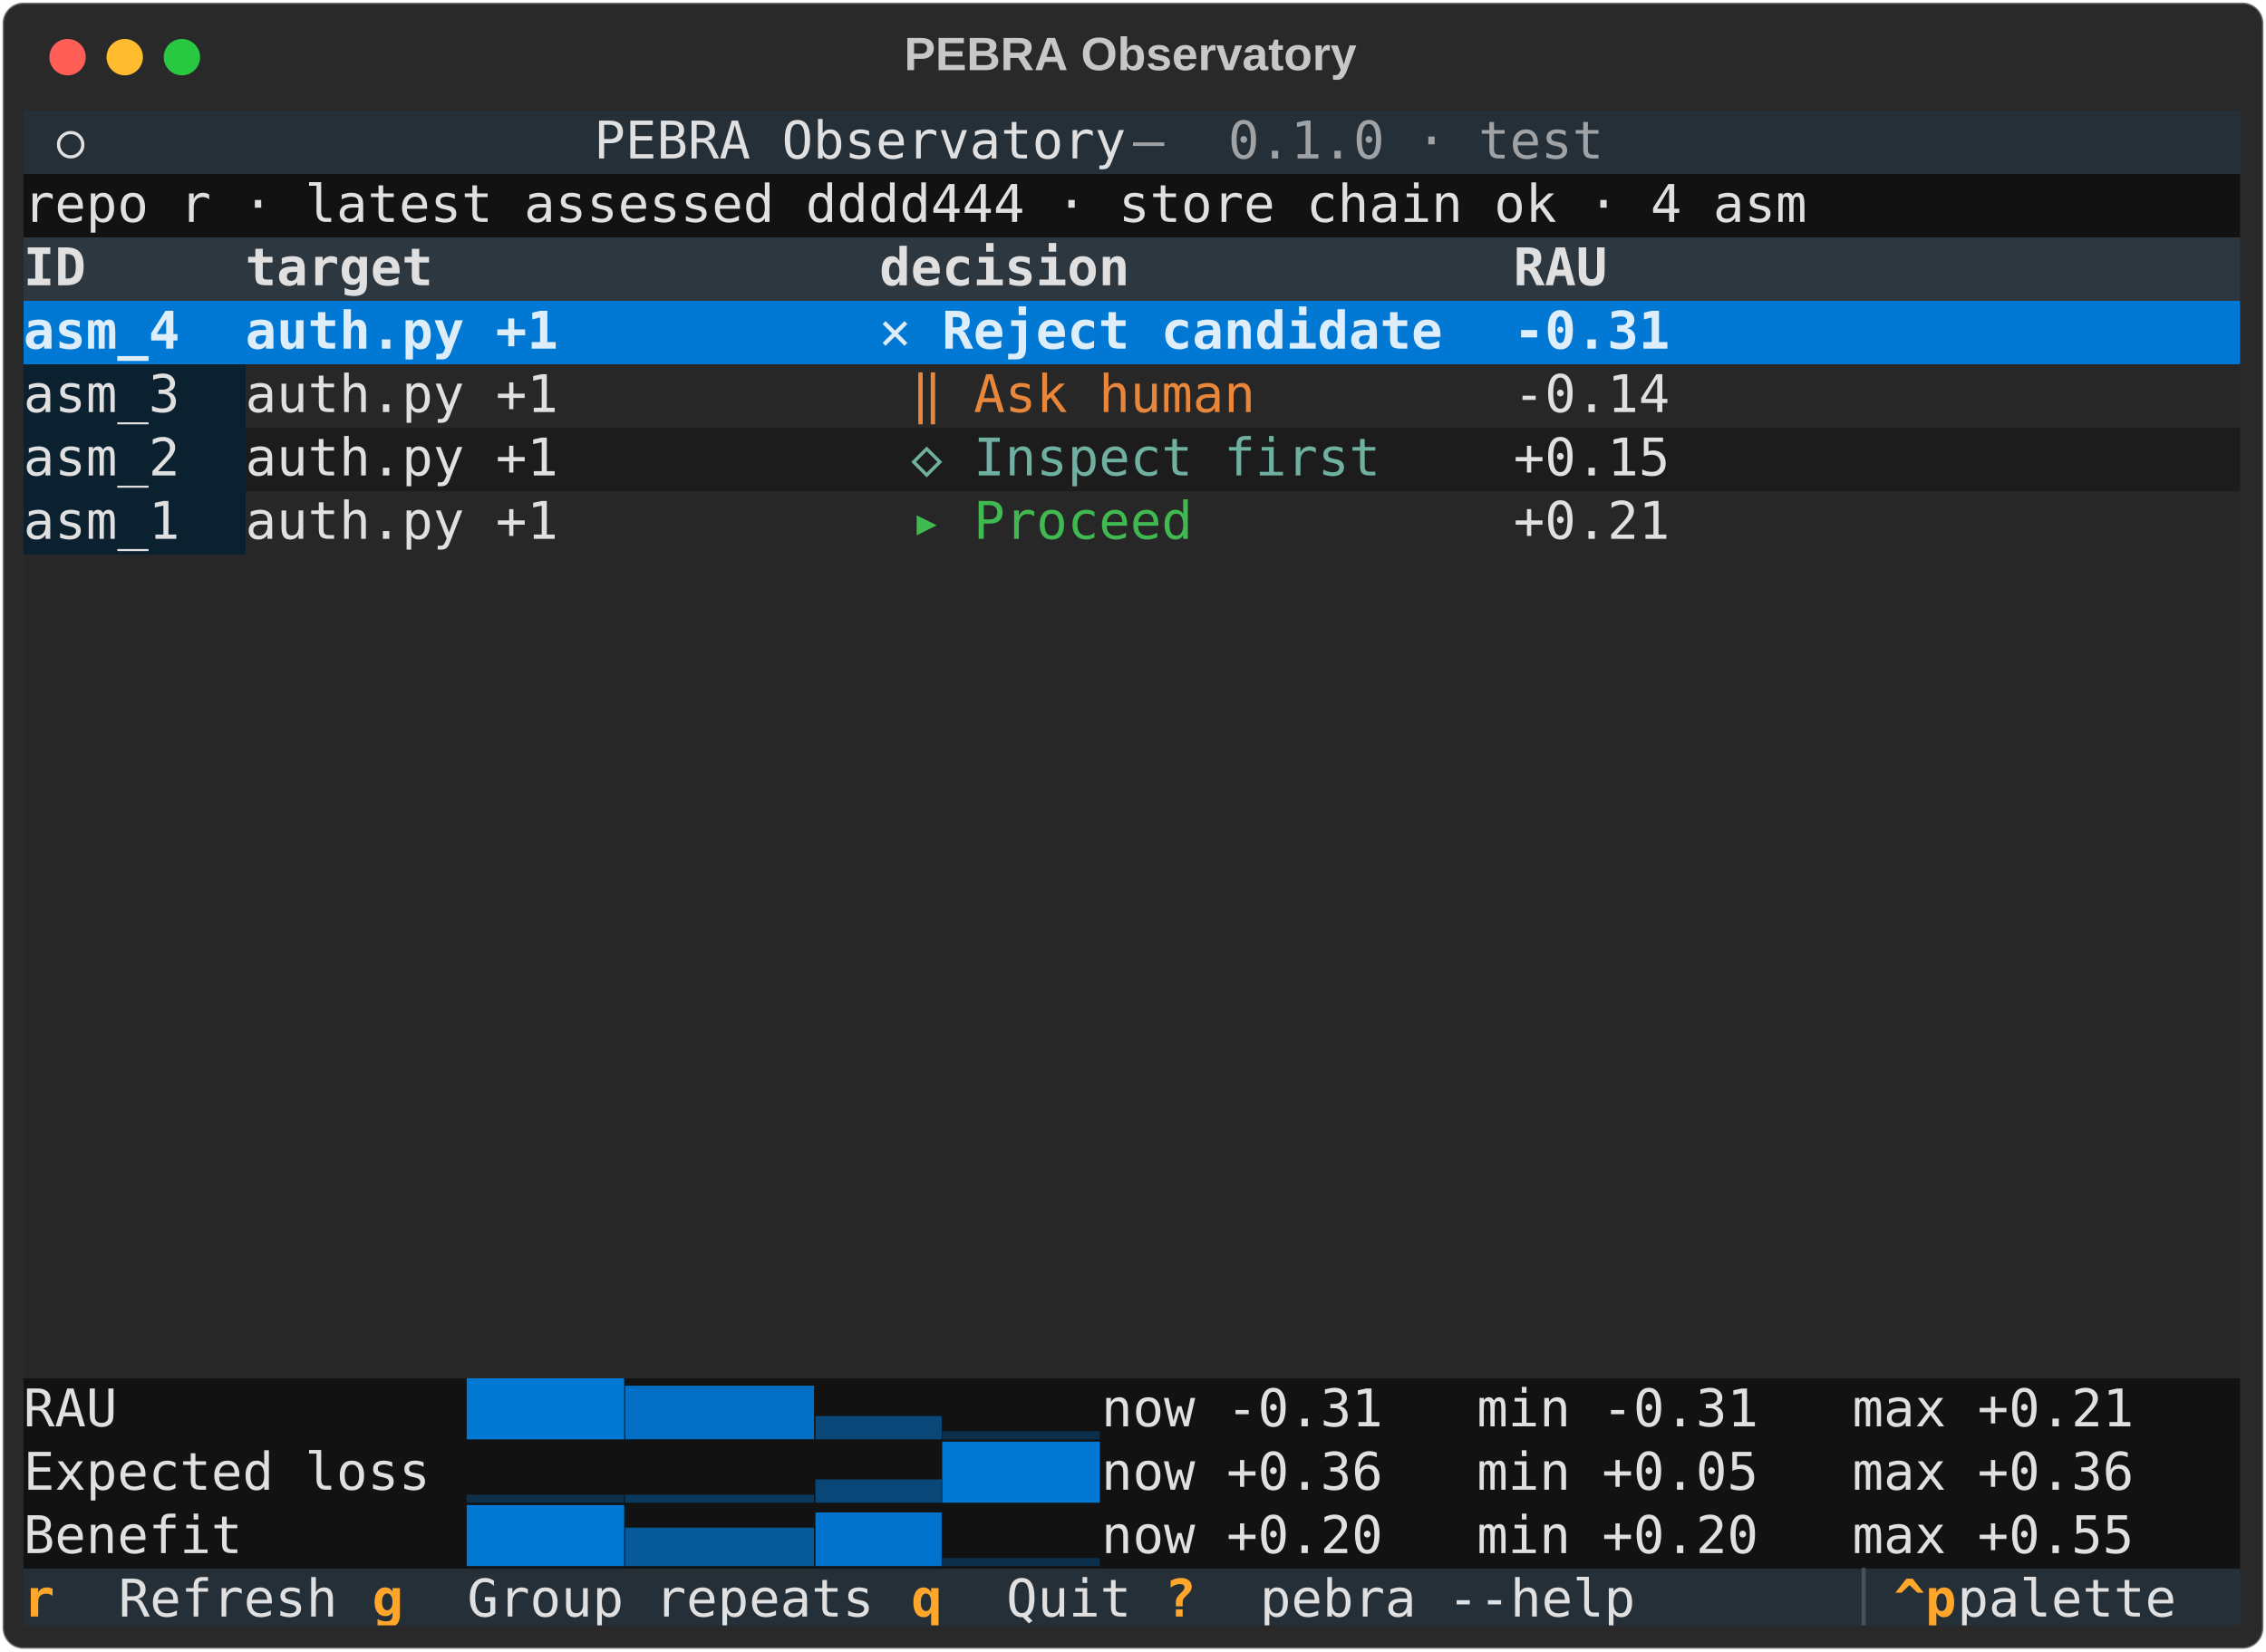
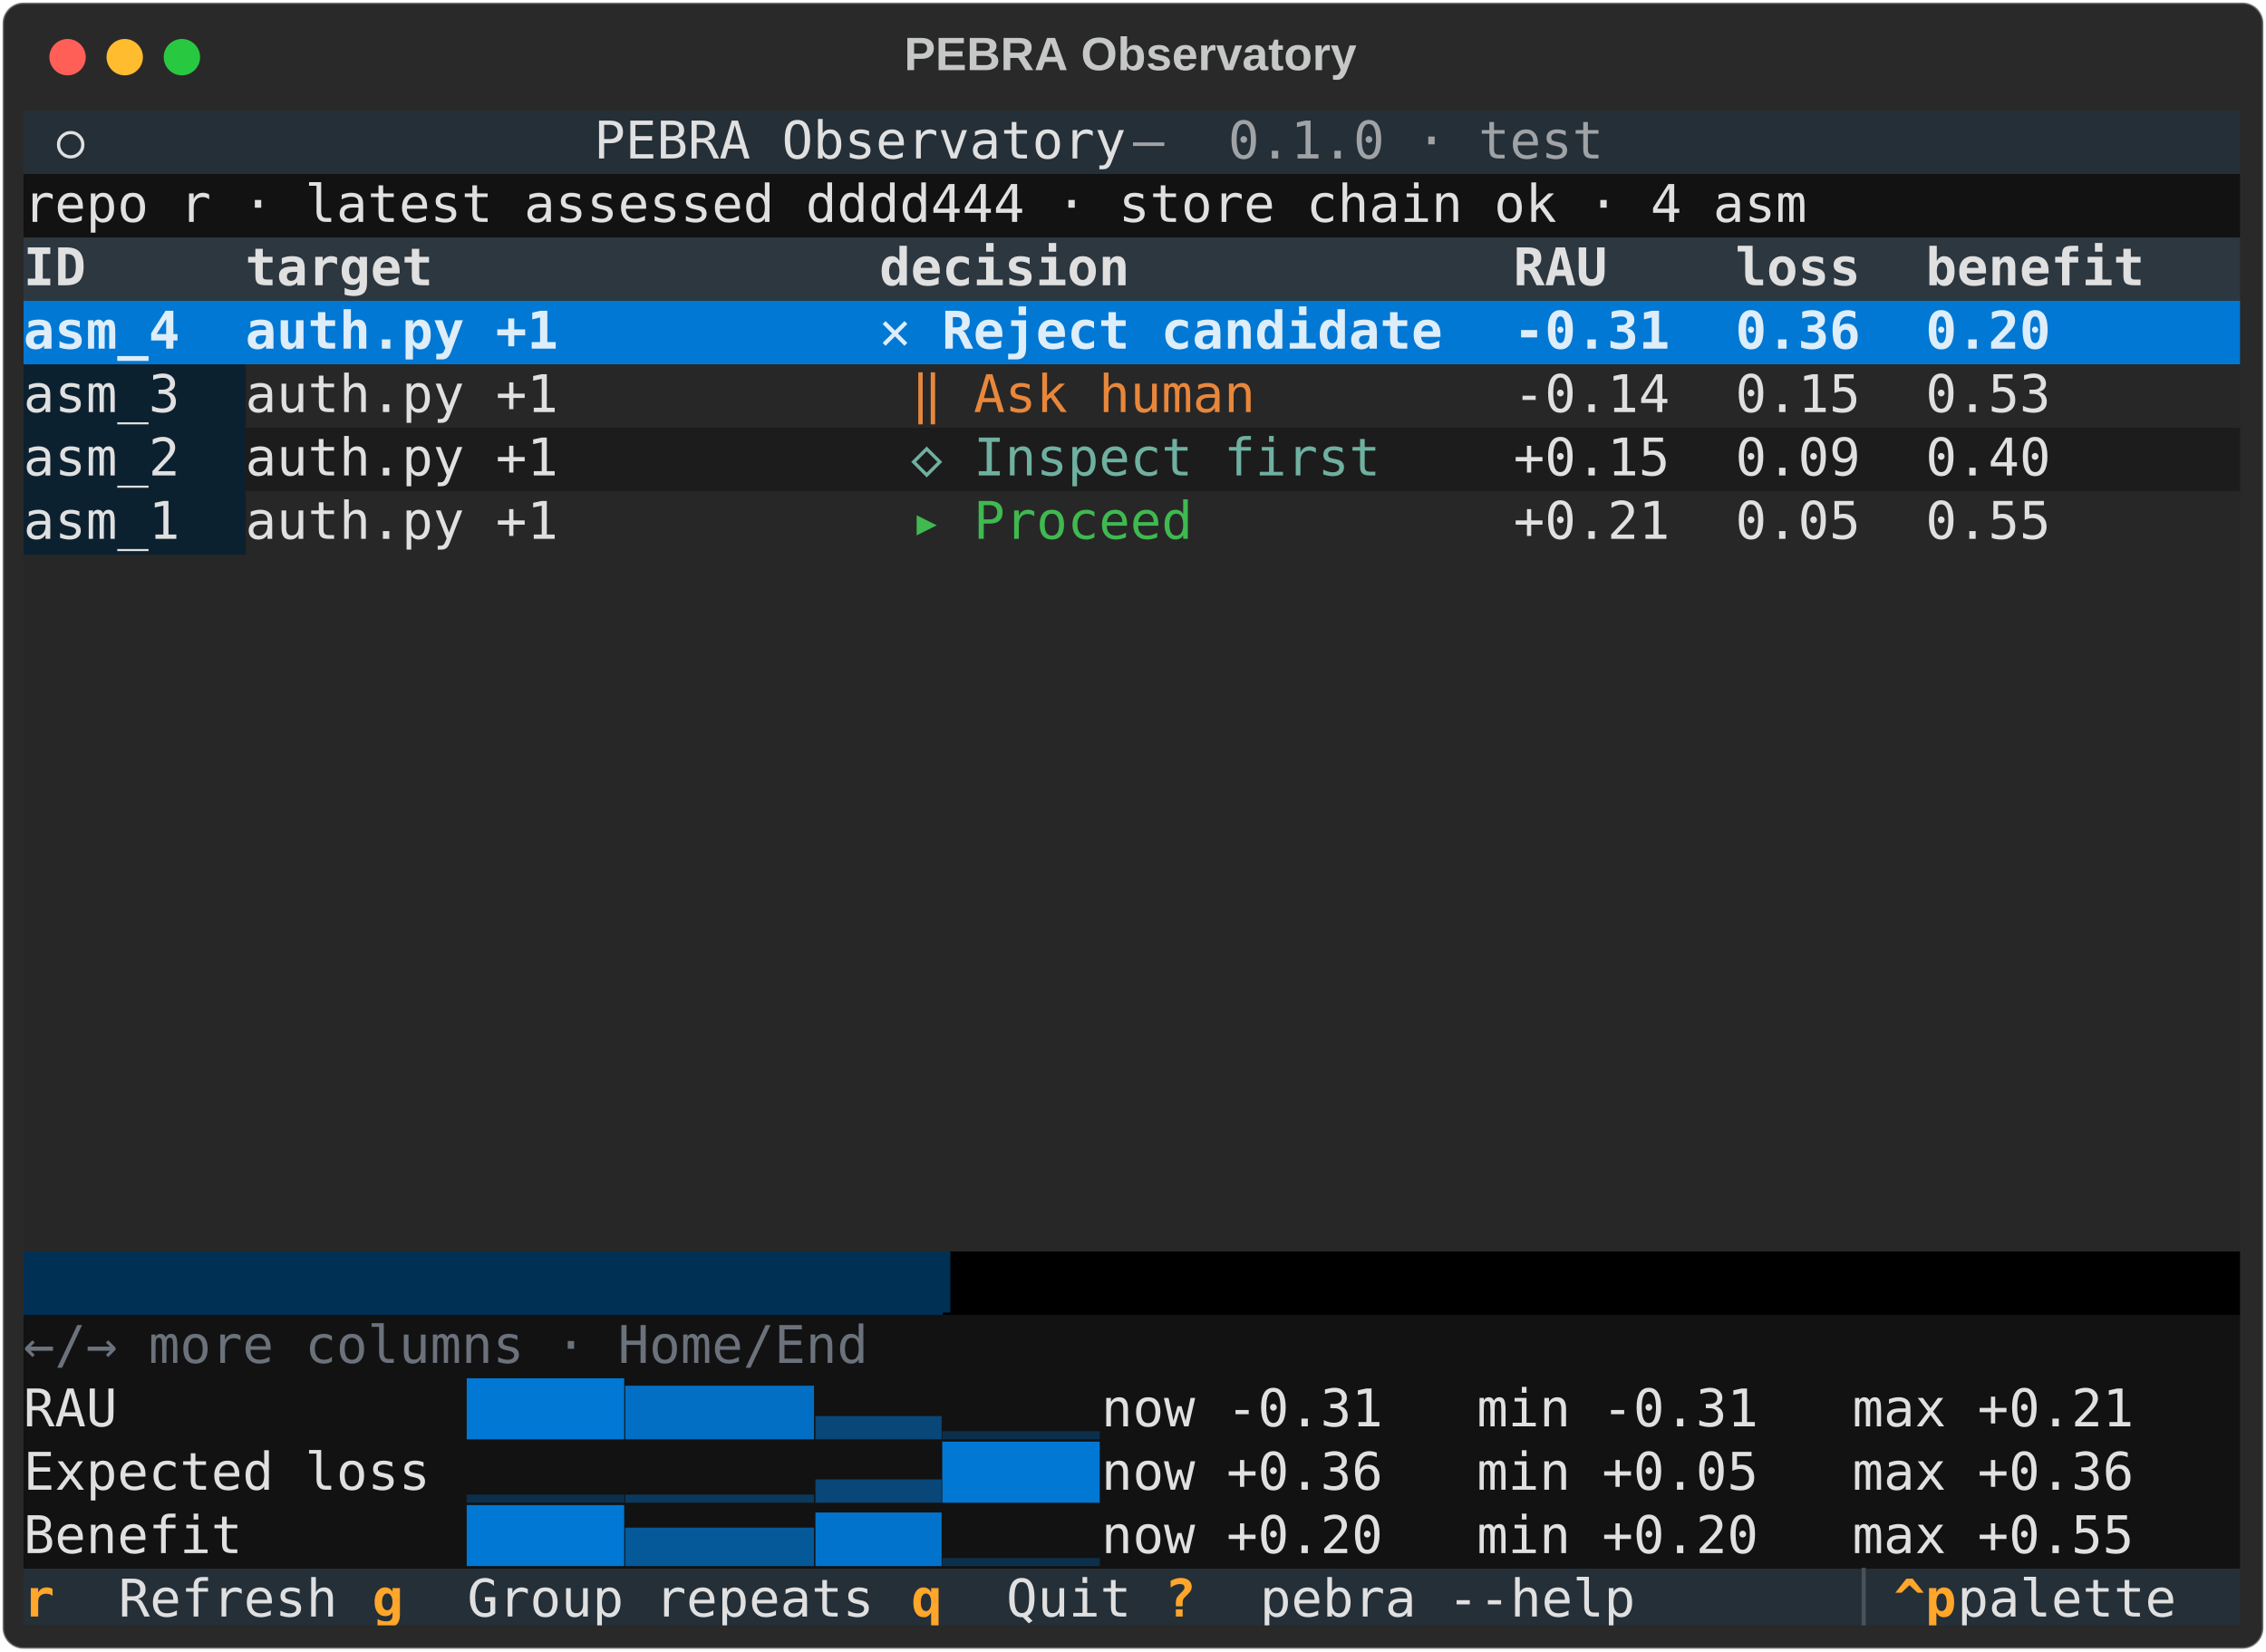
<svg xmlns="http://www.w3.org/2000/svg" class="rich-terminal" viewBox="0 0 872 635.6">
  <style>

    @font-face {
        font-family: "Fira Code";
        src: local("FiraCode-Regular"),
                url("https://cdnjs.cloudflare.com/ajax/libs/firacode/6.2.0/woff2/FiraCode-Regular.woff2") format("woff2"),
                url("https://cdnjs.cloudflare.com/ajax/libs/firacode/6.2.0/woff/FiraCode-Regular.woff") format("woff");
        font-style: normal;
        font-weight: 400;
    }
    @font-face {
        font-family: "Fira Code";
        src: local("FiraCode-Bold"),
                url("https://cdnjs.cloudflare.com/ajax/libs/firacode/6.2.0/woff2/FiraCode-Bold.woff2") format("woff2"),
                url("https://cdnjs.cloudflare.com/ajax/libs/firacode/6.2.0/woff/FiraCode-Bold.woff") format("woff");
        font-style: bold;
        font-weight: 700;
    }

    .terminal-matrix {
        font-family: Fira Code, monospace;
        font-size: 20px;
        line-height: 24.4px;
        font-variant-east-asian: full-width;
    }

    .terminal-title {
        font-size: 18px;
        font-weight: bold;
        font-family: arial;
    }

    .terminal-r1 { fill: #c5c8c6 }
.terminal-r2 { fill: #e0e0e0 }
.terminal-r3 { fill: #a0a3a6 }
.terminal-r4 { fill: #e0e0e0;font-weight: bold }
.terminal-r5 { fill: #ddedf9;font-weight: bold }
.terminal-r6 { fill: #e8873b }
.terminal-r7 { fill: #6fb0a0 }
.terminal-r8 { fill: #3fb950 }
- .terminal-r9 { fill: #0178d4 }
- .terminal-r10 { fill: #026fc4 }
- .terminal-r11 { fill: #084778 }
- .terminal-r12 { fill: #0c304c }
- .terminal-r13 { fill: #0a395d }
- .terminal-r14 { fill: #084777 }
- .terminal-r15 { fill: #055999 }
- .terminal-r16 { fill: #0173cc }
- .terminal-r17 { fill: #ffa62b;font-weight: bold }
- .terminal-r18 { fill: #495259 }
+ .terminal-r9 { fill: #272727 }
+ .terminal-r10 { fill: #003054 }
+ .terminal-r11 { fill: #6b727c }
+ .terminal-r12 { fill: #0178d4 }
+ .terminal-r13 { fill: #026fc4 }
+ .terminal-r14 { fill: #084778 }
+ .terminal-r15 { fill: #0c304c }
+ .terminal-r16 { fill: #0a395d }
+ .terminal-r17 { fill: #084777 }
+ .terminal-r18 { fill: #055999 }
+ .terminal-r19 { fill: #0173cc }
+ .terminal-r20 { fill: #ffa62b;font-weight: bold }
+ .terminal-r21 { fill: #495259 }
    </style>
  <defs>
    <clipPath id="terminal-clip-terminal">
      <rect x="0" y="0" width="853.0" height="584.6" />
    </clipPath>
    <clipPath id="terminal-line-0">
      <rect x="0" y="1.5" width="854" height="24.65" />
    </clipPath>
    <clipPath id="terminal-line-1">
      <rect x="0" y="25.9" width="854" height="24.65" />
    </clipPath>
    <clipPath id="terminal-line-2">
      <rect x="0" y="50.3" width="854" height="24.65" />
    </clipPath>
    <clipPath id="terminal-line-3">
      <rect x="0" y="74.7" width="854" height="24.65" />
    </clipPath>
    <clipPath id="terminal-line-4">
      <rect x="0" y="99.1" width="854" height="24.65" />
    </clipPath>
    <clipPath id="terminal-line-5">
      <rect x="0" y="123.5" width="854" height="24.65" />
    </clipPath>
    <clipPath id="terminal-line-6">
      <rect x="0" y="147.9" width="854" height="24.65" />
    </clipPath>
    <clipPath id="terminal-line-7">
      <rect x="0" y="172.3" width="854" height="24.65" />
    </clipPath>
    <clipPath id="terminal-line-8">
      <rect x="0" y="196.7" width="854" height="24.65" />
    </clipPath>
    <clipPath id="terminal-line-9">
      <rect x="0" y="221.1" width="854" height="24.65" />
    </clipPath>
    <clipPath id="terminal-line-10">
      <rect x="0" y="245.5" width="854" height="24.65" />
    </clipPath>
    <clipPath id="terminal-line-11">
      <rect x="0" y="269.9" width="854" height="24.65" />
    </clipPath>
    <clipPath id="terminal-line-12">
      <rect x="0" y="294.3" width="854" height="24.65" />
    </clipPath>
    <clipPath id="terminal-line-13">
      <rect x="0" y="318.7" width="854" height="24.65" />
    </clipPath>
    <clipPath id="terminal-line-14">
      <rect x="0" y="343.1" width="854" height="24.65" />
    </clipPath>
    <clipPath id="terminal-line-15">
      <rect x="0" y="367.5" width="854" height="24.65" />
    </clipPath>
    <clipPath id="terminal-line-16">
      <rect x="0" y="391.9" width="854" height="24.65" />
    </clipPath>
    <clipPath id="terminal-line-17">
      <rect x="0" y="416.3" width="854" height="24.65" />
    </clipPath>
    <clipPath id="terminal-line-18">
      <rect x="0" y="440.7" width="854" height="24.65" />
    </clipPath>
    <clipPath id="terminal-line-19">
      <rect x="0" y="465.1" width="854" height="24.65" />
    </clipPath>
    <clipPath id="terminal-line-20">
      <rect x="0" y="489.5" width="854" height="24.65" />
    </clipPath>
    <clipPath id="terminal-line-21">
      <rect x="0" y="513.9" width="854" height="24.65" />
    </clipPath>
    <clipPath id="terminal-line-22">
      <rect x="0" y="538.3" width="854" height="24.65" />
    </clipPath>
  </defs>
  <rect fill="#292929" stroke="rgba(255,255,255,0.35)" stroke-width="1" x="1" y="1" width="870" height="633.6" rx="8" />
  <text class="terminal-title" fill="#c5c8c6" text-anchor="middle" x="435" y="27">PEBRA Observatory</text>
  <g transform="translate(26,22)">
    <circle cx="0" cy="0" r="7" fill="#ff5f57" />
    <circle cx="22" cy="0" r="7" fill="#febc2e" />
    <circle cx="44" cy="0" r="7" fill="#28c840" />
  </g>
  <g transform="translate(9, 41)" clip-path="url(#terminal-clip-terminal)">
    <rect fill="#242f38" x="0" y="1.5" width="12.2" height="24.65" shape-rendering="crispEdges" />
    <rect fill="#242f38" x="12.2" y="1.5" width="12.2" height="24.65" shape-rendering="crispEdges" />
    <rect fill="#242f38" x="24.4" y="1.5" width="61" height="24.65" shape-rendering="crispEdges" />
    <rect fill="#242f38" x="85.4" y="1.5" width="12.2" height="24.65" shape-rendering="crispEdges" />
    <rect fill="#242f38" x="97.6" y="1.5" width="122" height="24.65" shape-rendering="crispEdges" />
    <rect fill="#242f38" x="219.6" y="1.5" width="207.4" height="24.65" shape-rendering="crispEdges" />
    <rect fill="#242f38" x="427" y="1.5" width="36.6" height="24.65" shape-rendering="crispEdges" />
    <rect fill="#242f38" x="463.6" y="1.5" width="146.4" height="24.65" shape-rendering="crispEdges" />
    <rect fill="#242f38" x="610" y="1.5" width="122" height="24.65" shape-rendering="crispEdges" />
    <rect fill="#242f38" x="732" y="1.5" width="12.2" height="24.65" shape-rendering="crispEdges" />
    <rect fill="#242f38" x="744.2" y="1.5" width="0" height="24.65" shape-rendering="crispEdges" />
    <rect fill="#242f38" x="744.2" y="1.5" width="109.8" height="24.65" shape-rendering="crispEdges" />
    <rect fill="#121212" x="0" y="25.9" width="695.4" height="24.65" shape-rendering="crispEdges" />
    <rect fill="#121212" x="695.4" y="25.9" width="158.6" height="24.65" shape-rendering="crispEdges" />
    <rect fill="#2d3740" x="0" y="50.3" width="85.4" height="24.65" shape-rendering="crispEdges" />
    <rect fill="#2d3740" x="85.4" y="50.3" width="244" height="24.65" shape-rendering="crispEdges" />
    <rect fill="#2d3740" x="329.4" y="50.3" width="244" height="24.65" shape-rendering="crispEdges" />
    <rect fill="#2d3740" x="573.4" y="50.3" width="85.4" height="24.65" shape-rendering="crispEdges" />
-     <rect fill="#2d3740" x="658.8" y="50.3" width="195.2" height="24.65" shape-rendering="crispEdges" />
+     <rect fill="#2d3740" x="658.8" y="50.3" width="73.2" height="24.65" shape-rendering="crispEdges" />
+     <rect fill="#2d3740" x="732" y="50.3" width="109.8" height="24.65" shape-rendering="crispEdges" />
+     <rect fill="#2d3740" x="841.8" y="50.3" width="12.2" height="24.65" shape-rendering="crispEdges" />
    <rect fill="#0178d4" x="0" y="74.7" width="85.4" height="24.65" shape-rendering="crispEdges" />
    <rect fill="#0178d4" x="85.4" y="74.7" width="244" height="24.65" shape-rendering="crispEdges" />
    <rect fill="#0178d4" x="329.4" y="74.7" width="244" height="24.65" shape-rendering="crispEdges" />
    <rect fill="#0178d4" x="573.4" y="74.7" width="85.4" height="24.65" shape-rendering="crispEdges" />
-     <rect fill="#0178d4" x="658.8" y="74.7" width="195.2" height="24.65" shape-rendering="crispEdges" />
+     <rect fill="#0178d4" x="658.8" y="74.7" width="73.2" height="24.65" shape-rendering="crispEdges" />
+     <rect fill="#0178d4" x="732" y="74.7" width="109.8" height="24.65" shape-rendering="crispEdges" />
+     <rect fill="#0178d4" x="841.8" y="74.7" width="12.2" height="24.65" shape-rendering="crispEdges" />
    <rect fill="#0c2130" x="0" y="99.1" width="85.4" height="24.65" shape-rendering="crispEdges" />
    <rect fill="#272727" x="85.4" y="99.1" width="244" height="24.65" shape-rendering="crispEdges" />
    <rect fill="#272727" x="329.4" y="99.1" width="12.2" height="24.65" shape-rendering="crispEdges" />
    <rect fill="#272727" x="341.6" y="99.1" width="134.2" height="24.65" shape-rendering="crispEdges" />
    <rect fill="#272727" x="475.8" y="99.1" width="97.6" height="24.65" shape-rendering="crispEdges" />
    <rect fill="#272727" x="573.4" y="99.1" width="85.4" height="24.65" shape-rendering="crispEdges" />
-     <rect fill="#272727" x="658.8" y="99.1" width="195.2" height="24.65" shape-rendering="crispEdges" />
+     <rect fill="#272727" x="658.8" y="99.1" width="73.2" height="24.65" shape-rendering="crispEdges" />
+     <rect fill="#272727" x="732" y="99.1" width="109.8" height="24.65" shape-rendering="crispEdges" />
+     <rect fill="#272727" x="841.8" y="99.1" width="12.2" height="24.65" shape-rendering="crispEdges" />
    <rect fill="#0c2130" x="0" y="123.5" width="85.4" height="24.65" shape-rendering="crispEdges" />
    <rect fill="#1c1c1c" x="85.4" y="123.5" width="244" height="24.65" shape-rendering="crispEdges" />
    <rect fill="#1c1c1c" x="329.4" y="123.5" width="12.2" height="24.65" shape-rendering="crispEdges" />
    <rect fill="#1c1c1c" x="341.6" y="123.5" width="183" height="24.65" shape-rendering="crispEdges" />
    <rect fill="#1c1c1c" x="524.6" y="123.5" width="48.8" height="24.65" shape-rendering="crispEdges" />
    <rect fill="#1c1c1c" x="573.4" y="123.5" width="85.4" height="24.65" shape-rendering="crispEdges" />
-     <rect fill="#1c1c1c" x="658.8" y="123.5" width="195.2" height="24.65" shape-rendering="crispEdges" />
+     <rect fill="#1c1c1c" x="658.8" y="123.5" width="73.2" height="24.65" shape-rendering="crispEdges" />
+     <rect fill="#1c1c1c" x="732" y="123.5" width="109.8" height="24.65" shape-rendering="crispEdges" />
+     <rect fill="#1c1c1c" x="841.8" y="123.5" width="12.2" height="24.65" shape-rendering="crispEdges" />
    <rect fill="#0c2130" x="0" y="147.9" width="85.4" height="24.65" shape-rendering="crispEdges" />
    <rect fill="#272727" x="85.4" y="147.9" width="244" height="24.65" shape-rendering="crispEdges" />
    <rect fill="#272727" x="329.4" y="147.9" width="12.2" height="24.65" shape-rendering="crispEdges" />
    <rect fill="#272727" x="341.6" y="147.9" width="109.8" height="24.65" shape-rendering="crispEdges" />
    <rect fill="#272727" x="451.4" y="147.9" width="122" height="24.65" shape-rendering="crispEdges" />
    <rect fill="#272727" x="573.4" y="147.9" width="85.4" height="24.65" shape-rendering="crispEdges" />
-     <rect fill="#272727" x="658.8" y="147.9" width="195.2" height="24.65" shape-rendering="crispEdges" />
+     <rect fill="#272727" x="658.8" y="147.9" width="73.2" height="24.65" shape-rendering="crispEdges" />
+     <rect fill="#272727" x="732" y="147.9" width="109.8" height="24.65" shape-rendering="crispEdges" />
+     <rect fill="#272727" x="841.8" y="147.9" width="12.2" height="24.65" shape-rendering="crispEdges" />
    <rect fill="#272727" x="0" y="172.3" width="854" height="24.65" shape-rendering="crispEdges" />
    <rect fill="#272727" x="0" y="196.7" width="854" height="24.65" shape-rendering="crispEdges" />
    <rect fill="#272727" x="0" y="221.1" width="854" height="24.65" shape-rendering="crispEdges" />
    <rect fill="#272727" x="0" y="245.5" width="854" height="24.65" shape-rendering="crispEdges" />
    <rect fill="#272727" x="0" y="269.9" width="854" height="24.65" shape-rendering="crispEdges" />
    <rect fill="#272727" x="0" y="294.3" width="854" height="24.65" shape-rendering="crispEdges" />
    <rect fill="#272727" x="0" y="318.7" width="854" height="24.65" shape-rendering="crispEdges" />
    <rect fill="#272727" x="0" y="343.1" width="854" height="24.65" shape-rendering="crispEdges" />
    <rect fill="#272727" x="0" y="367.5" width="854" height="24.65" shape-rendering="crispEdges" />
    <rect fill="#272727" x="0" y="391.9" width="854" height="24.65" shape-rendering="crispEdges" />
    <rect fill="#272727" x="0" y="416.3" width="854" height="24.65" shape-rendering="crispEdges" />
-     <rect fill="#272727" x="0" y="440.7" width="854" height="24.65" shape-rendering="crispEdges" />
-     <rect fill="#272727" x="0" y="465.1" width="854" height="24.65" shape-rendering="crispEdges" />
+     <rect fill="#003054" x="0" y="440.7" width="353.8" height="24.65" shape-rendering="crispEdges" />
+     <rect fill="#000000" x="353.8" y="440.7" width="12.2" height="24.65" shape-rendering="crispEdges" />
+     <rect fill="#000000" x="366" y="440.7" width="488" height="24.65" shape-rendering="crispEdges" />
+     <rect fill="#121212" x="0" y="465.1" width="329.4" height="24.65" shape-rendering="crispEdges" />
+     <rect fill="#121212" x="329.4" y="465.1" width="524.6" height="24.65" shape-rendering="crispEdges" />
    <rect fill="#121212" x="0" y="489.5" width="36.6" height="24.65" shape-rendering="crispEdges" />
    <rect fill="#121212" x="36.6" y="489.5" width="134.2" height="24.65" shape-rendering="crispEdges" />
    <rect fill="#121212" x="170.8" y="489.5" width="61" height="24.65" shape-rendering="crispEdges" />
    <rect fill="#121212" x="231.8" y="489.5" width="73.2" height="24.65" shape-rendering="crispEdges" />
    <rect fill="#121212" x="305" y="489.5" width="48.8" height="24.65" shape-rendering="crispEdges" />
    <rect fill="#121212" x="353.8" y="489.5" width="61" height="24.65" shape-rendering="crispEdges" />
    <rect fill="#121212" x="414.8" y="489.5" width="402.6" height="24.65" shape-rendering="crispEdges" />
    <rect fill="#121212" x="817.4" y="489.5" width="36.6" height="24.65" shape-rendering="crispEdges" />
    <rect fill="#121212" x="0" y="513.9" width="158.6" height="24.65" shape-rendering="crispEdges" />
    <rect fill="#121212" x="158.6" y="513.9" width="12.2" height="24.65" shape-rendering="crispEdges" />
    <rect fill="#121212" x="170.8" y="513.9" width="61" height="24.65" shape-rendering="crispEdges" />
    <rect fill="#121212" x="231.8" y="513.9" width="73.2" height="24.65" shape-rendering="crispEdges" />
    <rect fill="#121212" x="305" y="513.9" width="48.8" height="24.65" shape-rendering="crispEdges" />
    <rect fill="#121212" x="353.8" y="513.9" width="61" height="24.65" shape-rendering="crispEdges" />
    <rect fill="#121212" x="414.8" y="513.9" width="402.6" height="24.65" shape-rendering="crispEdges" />
    <rect fill="#121212" x="817.4" y="513.9" width="36.6" height="24.65" shape-rendering="crispEdges" />
    <rect fill="#121212" x="0" y="538.3" width="85.4" height="24.65" shape-rendering="crispEdges" />
    <rect fill="#121212" x="85.4" y="538.3" width="85.4" height="24.65" shape-rendering="crispEdges" />
    <rect fill="#121212" x="170.8" y="538.3" width="61" height="24.65" shape-rendering="crispEdges" />
    <rect fill="#121212" x="231.8" y="538.3" width="73.2" height="24.65" shape-rendering="crispEdges" />
    <rect fill="#121212" x="305" y="538.3" width="48.8" height="24.65" shape-rendering="crispEdges" />
    <rect fill="#121212" x="353.8" y="538.3" width="61" height="24.65" shape-rendering="crispEdges" />
    <rect fill="#121212" x="414.8" y="538.3" width="402.6" height="24.65" shape-rendering="crispEdges" />
    <rect fill="#121212" x="817.4" y="538.3" width="36.6" height="24.65" shape-rendering="crispEdges" />
    <rect fill="#242f38" x="0" y="562.7" width="36.6" height="24.65" shape-rendering="crispEdges" />
    <rect fill="#242f38" x="36.6" y="562.7" width="97.6" height="24.65" shape-rendering="crispEdges" />
    <rect fill="#242f38" x="134.2" y="562.7" width="36.6" height="24.65" shape-rendering="crispEdges" />
    <rect fill="#242f38" x="170.8" y="562.7" width="170.8" height="24.65" shape-rendering="crispEdges" />
    <rect fill="#242f38" x="341.6" y="562.7" width="36.6" height="24.65" shape-rendering="crispEdges" />
    <rect fill="#242f38" x="378.2" y="562.7" width="61" height="24.65" shape-rendering="crispEdges" />
    <rect fill="#242f38" x="439.2" y="562.7" width="36.6" height="24.65" shape-rendering="crispEdges" />
    <rect fill="#242f38" x="475.8" y="562.7" width="158.6" height="24.65" shape-rendering="crispEdges" />
    <rect fill="#242f38" x="634.4" y="562.7" width="73.2" height="24.65" shape-rendering="crispEdges" />
    <rect fill="#242f38" x="707.6" y="562.7" width="12.2" height="24.65" shape-rendering="crispEdges" />
    <rect fill="#242f38" x="719.8" y="562.7" width="24.4" height="24.65" shape-rendering="crispEdges" />
    <rect fill="#242f38" x="744.2" y="562.7" width="97.6" height="24.65" shape-rendering="crispEdges" />
    <rect fill="#242f38" x="841.8" y="562.7" width="12.2" height="24.65" shape-rendering="crispEdges" />
    <g class="terminal-matrix">
      <text class="terminal-r2" x="12.2" y="20" textLength="12.2" clip-path="url(#terminal-line-0)">⭘</text>
      <text class="terminal-r2" x="219.6" y="20" textLength="207.4" clip-path="url(#terminal-line-0)">PEBRA Observatory</text>
      <text class="terminal-r3" x="427" y="20" textLength="36.6" clip-path="url(#terminal-line-0)"> — </text>
      <text class="terminal-r3" x="463.6" y="20" textLength="146.4" clip-path="url(#terminal-line-0)">0.1.0 · test</text>
      <text class="terminal-r1" x="854" y="20" textLength="12.2" clip-path="url(#terminal-line-0)">
</text>
      <text class="terminal-r2" x="0" y="44.4" textLength="695.4" clip-path="url(#terminal-line-1)">repo r · latest assessed dddd444 · store chain ok · 4 asm</text>
      <text class="terminal-r1" x="854" y="44.4" textLength="12.2" clip-path="url(#terminal-line-1)">
</text>
      <text class="terminal-r4" x="0" y="68.8" textLength="85.4" clip-path="url(#terminal-line-2)"> ID    </text>
      <text class="terminal-r4" x="85.4" y="68.8" textLength="244" clip-path="url(#terminal-line-2)"> target             </text>
      <text class="terminal-r4" x="329.4" y="68.8" textLength="244" clip-path="url(#terminal-line-2)"> decision           </text>
      <text class="terminal-r4" x="573.4" y="68.8" textLength="85.4" clip-path="url(#terminal-line-2)"> RAU   </text>
+       <text class="terminal-r4" x="658.8" y="68.8" textLength="73.2" clip-path="url(#terminal-line-2)"> loss </text>
+       <text class="terminal-r4" x="732" y="68.8" textLength="109.8" clip-path="url(#terminal-line-2)"> benefit </text>
      <text class="terminal-r1" x="854" y="68.8" textLength="12.2" clip-path="url(#terminal-line-2)">
</text>
      <text class="terminal-r5" x="0" y="93.2" textLength="85.4" clip-path="url(#terminal-line-3)"> asm_4 </text>
      <text class="terminal-r5" x="85.4" y="93.2" textLength="244" clip-path="url(#terminal-line-3)"> auth.py +1         </text>
      <text class="terminal-r5" x="329.4" y="93.2" textLength="244" clip-path="url(#terminal-line-3)"> ✕ Reject candidate </text>
      <text class="terminal-r5" x="573.4" y="93.2" textLength="85.4" clip-path="url(#terminal-line-3)"> -0.31 </text>
+       <text class="terminal-r5" x="658.8" y="93.2" textLength="73.2" clip-path="url(#terminal-line-3)"> 0.36 </text>
+       <text class="terminal-r5" x="732" y="93.2" textLength="109.8" clip-path="url(#terminal-line-3)"> 0.20    </text>
      <text class="terminal-r1" x="854" y="93.2" textLength="12.2" clip-path="url(#terminal-line-3)">
</text>
      <text class="terminal-r2" x="0" y="117.6" textLength="85.4" clip-path="url(#terminal-line-4)"> asm_3 </text>
      <text class="terminal-r2" x="85.4" y="117.6" textLength="244" clip-path="url(#terminal-line-4)"> auth.py +1         </text>
      <text class="terminal-r6" x="341.6" y="117.6" textLength="134.2" clip-path="url(#terminal-line-4)">‖ Ask human</text>
      <text class="terminal-r2" x="573.4" y="117.6" textLength="85.4" clip-path="url(#terminal-line-4)"> -0.14 </text>
+       <text class="terminal-r2" x="658.8" y="117.6" textLength="73.2" clip-path="url(#terminal-line-4)"> 0.15 </text>
+       <text class="terminal-r2" x="732" y="117.6" textLength="109.8" clip-path="url(#terminal-line-4)"> 0.53    </text>
      <text class="terminal-r1" x="854" y="117.6" textLength="12.2" clip-path="url(#terminal-line-4)">
</text>
      <text class="terminal-r2" x="0" y="142" textLength="85.4" clip-path="url(#terminal-line-5)"> asm_2 </text>
      <text class="terminal-r2" x="85.4" y="142" textLength="244" clip-path="url(#terminal-line-5)"> auth.py +1         </text>
      <text class="terminal-r7" x="341.6" y="142" textLength="183" clip-path="url(#terminal-line-5)">◇ Inspect first</text>
      <text class="terminal-r2" x="573.4" y="142" textLength="85.4" clip-path="url(#terminal-line-5)"> +0.15 </text>
+       <text class="terminal-r2" x="658.8" y="142" textLength="73.2" clip-path="url(#terminal-line-5)"> 0.09 </text>
+       <text class="terminal-r2" x="732" y="142" textLength="109.8" clip-path="url(#terminal-line-5)"> 0.40    </text>
      <text class="terminal-r1" x="854" y="142" textLength="12.2" clip-path="url(#terminal-line-5)">
</text>
      <text class="terminal-r2" x="0" y="166.4" textLength="85.4" clip-path="url(#terminal-line-6)"> asm_1 </text>
      <text class="terminal-r2" x="85.4" y="166.4" textLength="244" clip-path="url(#terminal-line-6)"> auth.py +1         </text>
      <text class="terminal-r8" x="341.6" y="166.4" textLength="109.8" clip-path="url(#terminal-line-6)">▸ Proceed</text>
      <text class="terminal-r2" x="573.4" y="166.4" textLength="85.4" clip-path="url(#terminal-line-6)"> +0.21 </text>
+       <text class="terminal-r2" x="658.8" y="166.4" textLength="73.2" clip-path="url(#terminal-line-6)"> 0.05 </text>
+       <text class="terminal-r2" x="732" y="166.4" textLength="109.8" clip-path="url(#terminal-line-6)"> 0.55    </text>
      <text class="terminal-r1" x="854" y="166.4" textLength="12.2" clip-path="url(#terminal-line-6)">
</text>
      <text class="terminal-r1" x="854" y="190.8" textLength="12.2" clip-path="url(#terminal-line-7)">
</text>
      <text class="terminal-r1" x="854" y="215.2" textLength="12.2" clip-path="url(#terminal-line-8)">
</text>
      <text class="terminal-r1" x="854" y="239.6" textLength="12.2" clip-path="url(#terminal-line-9)">
</text>
      <text class="terminal-r1" x="854" y="264" textLength="12.2" clip-path="url(#terminal-line-10)">
</text>
      <text class="terminal-r1" x="854" y="288.4" textLength="12.2" clip-path="url(#terminal-line-11)">
</text>
      <text class="terminal-r1" x="854" y="312.8" textLength="12.2" clip-path="url(#terminal-line-12)">
</text>
      <text class="terminal-r1" x="854" y="337.2" textLength="12.2" clip-path="url(#terminal-line-13)">
</text>
      <text class="terminal-r1" x="854" y="361.6" textLength="12.2" clip-path="url(#terminal-line-14)">
</text>
      <text class="terminal-r1" x="854" y="386" textLength="12.2" clip-path="url(#terminal-line-15)">
</text>
      <text class="terminal-r1" x="854" y="410.4" textLength="12.2" clip-path="url(#terminal-line-16)">
</text>
      <text class="terminal-r1" x="854" y="434.8" textLength="12.2" clip-path="url(#terminal-line-17)">
</text>
+       <text class="terminal-r10" x="353.8" y="459.2" textLength="12.2" clip-path="url(#terminal-line-18)">▎</text>
      <text class="terminal-r1" x="854" y="459.2" textLength="12.2" clip-path="url(#terminal-line-18)">
</text>
+       <text class="terminal-r11" x="0" y="483.6" textLength="329.4" clip-path="url(#terminal-line-19)">←/→ more columns · Home/End</text>
      <text class="terminal-r1" x="854" y="483.6" textLength="12.2" clip-path="url(#terminal-line-19)">
</text>
      <text class="terminal-r2" x="0" y="508" textLength="36.6" clip-path="url(#terminal-line-20)">RAU</text>
-       <text class="terminal-r9" x="170.8" y="508" textLength="61" clip-path="url(#terminal-line-20)">█████</text>
-       <text class="terminal-r10" x="231.8" y="508" textLength="73.2" clip-path="url(#terminal-line-20)">▇▇▇▇▇▇</text>
-       <text class="terminal-r11" x="305" y="508" textLength="48.8" clip-path="url(#terminal-line-20)">▃▃▃▃</text>
-       <text class="terminal-r12" x="353.8" y="508" textLength="61" clip-path="url(#terminal-line-20)">▁▁▁▁▁</text>
+       <text class="terminal-r12" x="170.8" y="508" textLength="61" clip-path="url(#terminal-line-20)">█████</text>
+       <text class="terminal-r13" x="231.8" y="508" textLength="73.2" clip-path="url(#terminal-line-20)">▇▇▇▇▇▇</text>
+       <text class="terminal-r14" x="305" y="508" textLength="48.8" clip-path="url(#terminal-line-20)">▃▃▃▃</text>
+       <text class="terminal-r15" x="353.8" y="508" textLength="61" clip-path="url(#terminal-line-20)">▁▁▁▁▁</text>
      <text class="terminal-r2" x="414.8" y="508" textLength="402.6" clip-path="url(#terminal-line-20)">now -0.31   min -0.31   max +0.21</text>
      <text class="terminal-r1" x="854" y="508" textLength="12.2" clip-path="url(#terminal-line-20)">
</text>
      <text class="terminal-r2" x="0" y="532.4" textLength="158.6" clip-path="url(#terminal-line-21)">Expected loss</text>
-       <text class="terminal-r12" x="170.8" y="532.4" textLength="61" clip-path="url(#terminal-line-21)">▁▁▁▁▁</text>
-       <text class="terminal-r13" x="231.8" y="532.4" textLength="73.2" clip-path="url(#terminal-line-21)">▁▁▁▁▁▁</text>
-       <text class="terminal-r14" x="305" y="532.4" textLength="48.8" clip-path="url(#terminal-line-21)">▃▃▃▃</text>
-       <text class="terminal-r9" x="353.8" y="532.4" textLength="61" clip-path="url(#terminal-line-21)">█████</text>
+       <text class="terminal-r15" x="170.8" y="532.4" textLength="61" clip-path="url(#terminal-line-21)">▁▁▁▁▁</text>
+       <text class="terminal-r16" x="231.8" y="532.4" textLength="73.2" clip-path="url(#terminal-line-21)">▁▁▁▁▁▁</text>
+       <text class="terminal-r17" x="305" y="532.4" textLength="48.8" clip-path="url(#terminal-line-21)">▃▃▃▃</text>
+       <text class="terminal-r12" x="353.8" y="532.4" textLength="61" clip-path="url(#terminal-line-21)">█████</text>
      <text class="terminal-r2" x="414.8" y="532.4" textLength="402.6" clip-path="url(#terminal-line-21)">now +0.36   min +0.05   max +0.36</text>
      <text class="terminal-r1" x="854" y="532.4" textLength="12.2" clip-path="url(#terminal-line-21)">
</text>
      <text class="terminal-r2" x="0" y="556.8" textLength="85.4" clip-path="url(#terminal-line-22)">Benefit</text>
-       <text class="terminal-r9" x="170.8" y="556.8" textLength="61" clip-path="url(#terminal-line-22)">█████</text>
-       <text class="terminal-r15" x="231.8" y="556.8" textLength="73.2" clip-path="url(#terminal-line-22)">▅▅▅▅▅▅</text>
-       <text class="terminal-r16" x="305" y="556.8" textLength="48.8" clip-path="url(#terminal-line-22)">▇▇▇▇</text>
-       <text class="terminal-r12" x="353.8" y="556.8" textLength="61" clip-path="url(#terminal-line-22)">▁▁▁▁▁</text>
+       <text class="terminal-r12" x="170.8" y="556.8" textLength="61" clip-path="url(#terminal-line-22)">█████</text>
+       <text class="terminal-r18" x="231.8" y="556.8" textLength="73.2" clip-path="url(#terminal-line-22)">▅▅▅▅▅▅</text>
+       <text class="terminal-r19" x="305" y="556.8" textLength="48.8" clip-path="url(#terminal-line-22)">▇▇▇▇</text>
+       <text class="terminal-r15" x="353.8" y="556.8" textLength="61" clip-path="url(#terminal-line-22)">▁▁▁▁▁</text>
      <text class="terminal-r2" x="414.8" y="556.8" textLength="402.6" clip-path="url(#terminal-line-22)">now +0.20   min +0.20   max +0.55</text>
      <text class="terminal-r1" x="854" y="556.8" textLength="12.2" clip-path="url(#terminal-line-22)">
</text>
-       <text class="terminal-r17" x="0" y="581.2" textLength="36.6" clip-path="url(#terminal-line-23)"> r </text>
+       <text class="terminal-r20" x="0" y="581.2" textLength="36.6" clip-path="url(#terminal-line-23)"> r </text>
      <text class="terminal-r2" x="36.6" y="581.2" textLength="97.6" clip-path="url(#terminal-line-23)">Refresh </text>
-       <text class="terminal-r17" x="134.2" y="581.2" textLength="36.6" clip-path="url(#terminal-line-23)"> g </text>
+       <text class="terminal-r20" x="134.2" y="581.2" textLength="36.6" clip-path="url(#terminal-line-23)"> g </text>
      <text class="terminal-r2" x="170.8" y="581.2" textLength="170.8" clip-path="url(#terminal-line-23)">Group repeats </text>
-       <text class="terminal-r17" x="341.6" y="581.2" textLength="36.6" clip-path="url(#terminal-line-23)"> q </text>
+       <text class="terminal-r20" x="341.6" y="581.2" textLength="36.6" clip-path="url(#terminal-line-23)"> q </text>
      <text class="terminal-r2" x="378.2" y="581.2" textLength="61" clip-path="url(#terminal-line-23)">Quit </text>
-       <text class="terminal-r17" x="439.2" y="581.2" textLength="36.6" clip-path="url(#terminal-line-23)"> ? </text>
+       <text class="terminal-r20" x="439.2" y="581.2" textLength="36.6" clip-path="url(#terminal-line-23)"> ? </text>
      <text class="terminal-r2" x="475.8" y="581.2" textLength="158.6" clip-path="url(#terminal-line-23)">pebra --help </text>
-       <text class="terminal-r18" x="707.6" y="581.2" textLength="12.2" clip-path="url(#terminal-line-23)">▏</text>
-       <text class="terminal-r17" x="719.8" y="581.2" textLength="24.4" clip-path="url(#terminal-line-23)">^p</text>
+       <text class="terminal-r21" x="707.6" y="581.2" textLength="12.2" clip-path="url(#terminal-line-23)">▏</text>
+       <text class="terminal-r20" x="719.8" y="581.2" textLength="24.4" clip-path="url(#terminal-line-23)">^p</text>
      <text class="terminal-r2" x="744.2" y="581.2" textLength="97.6" clip-path="url(#terminal-line-23)"> palette</text>
    </g>
  </g>
</svg>
